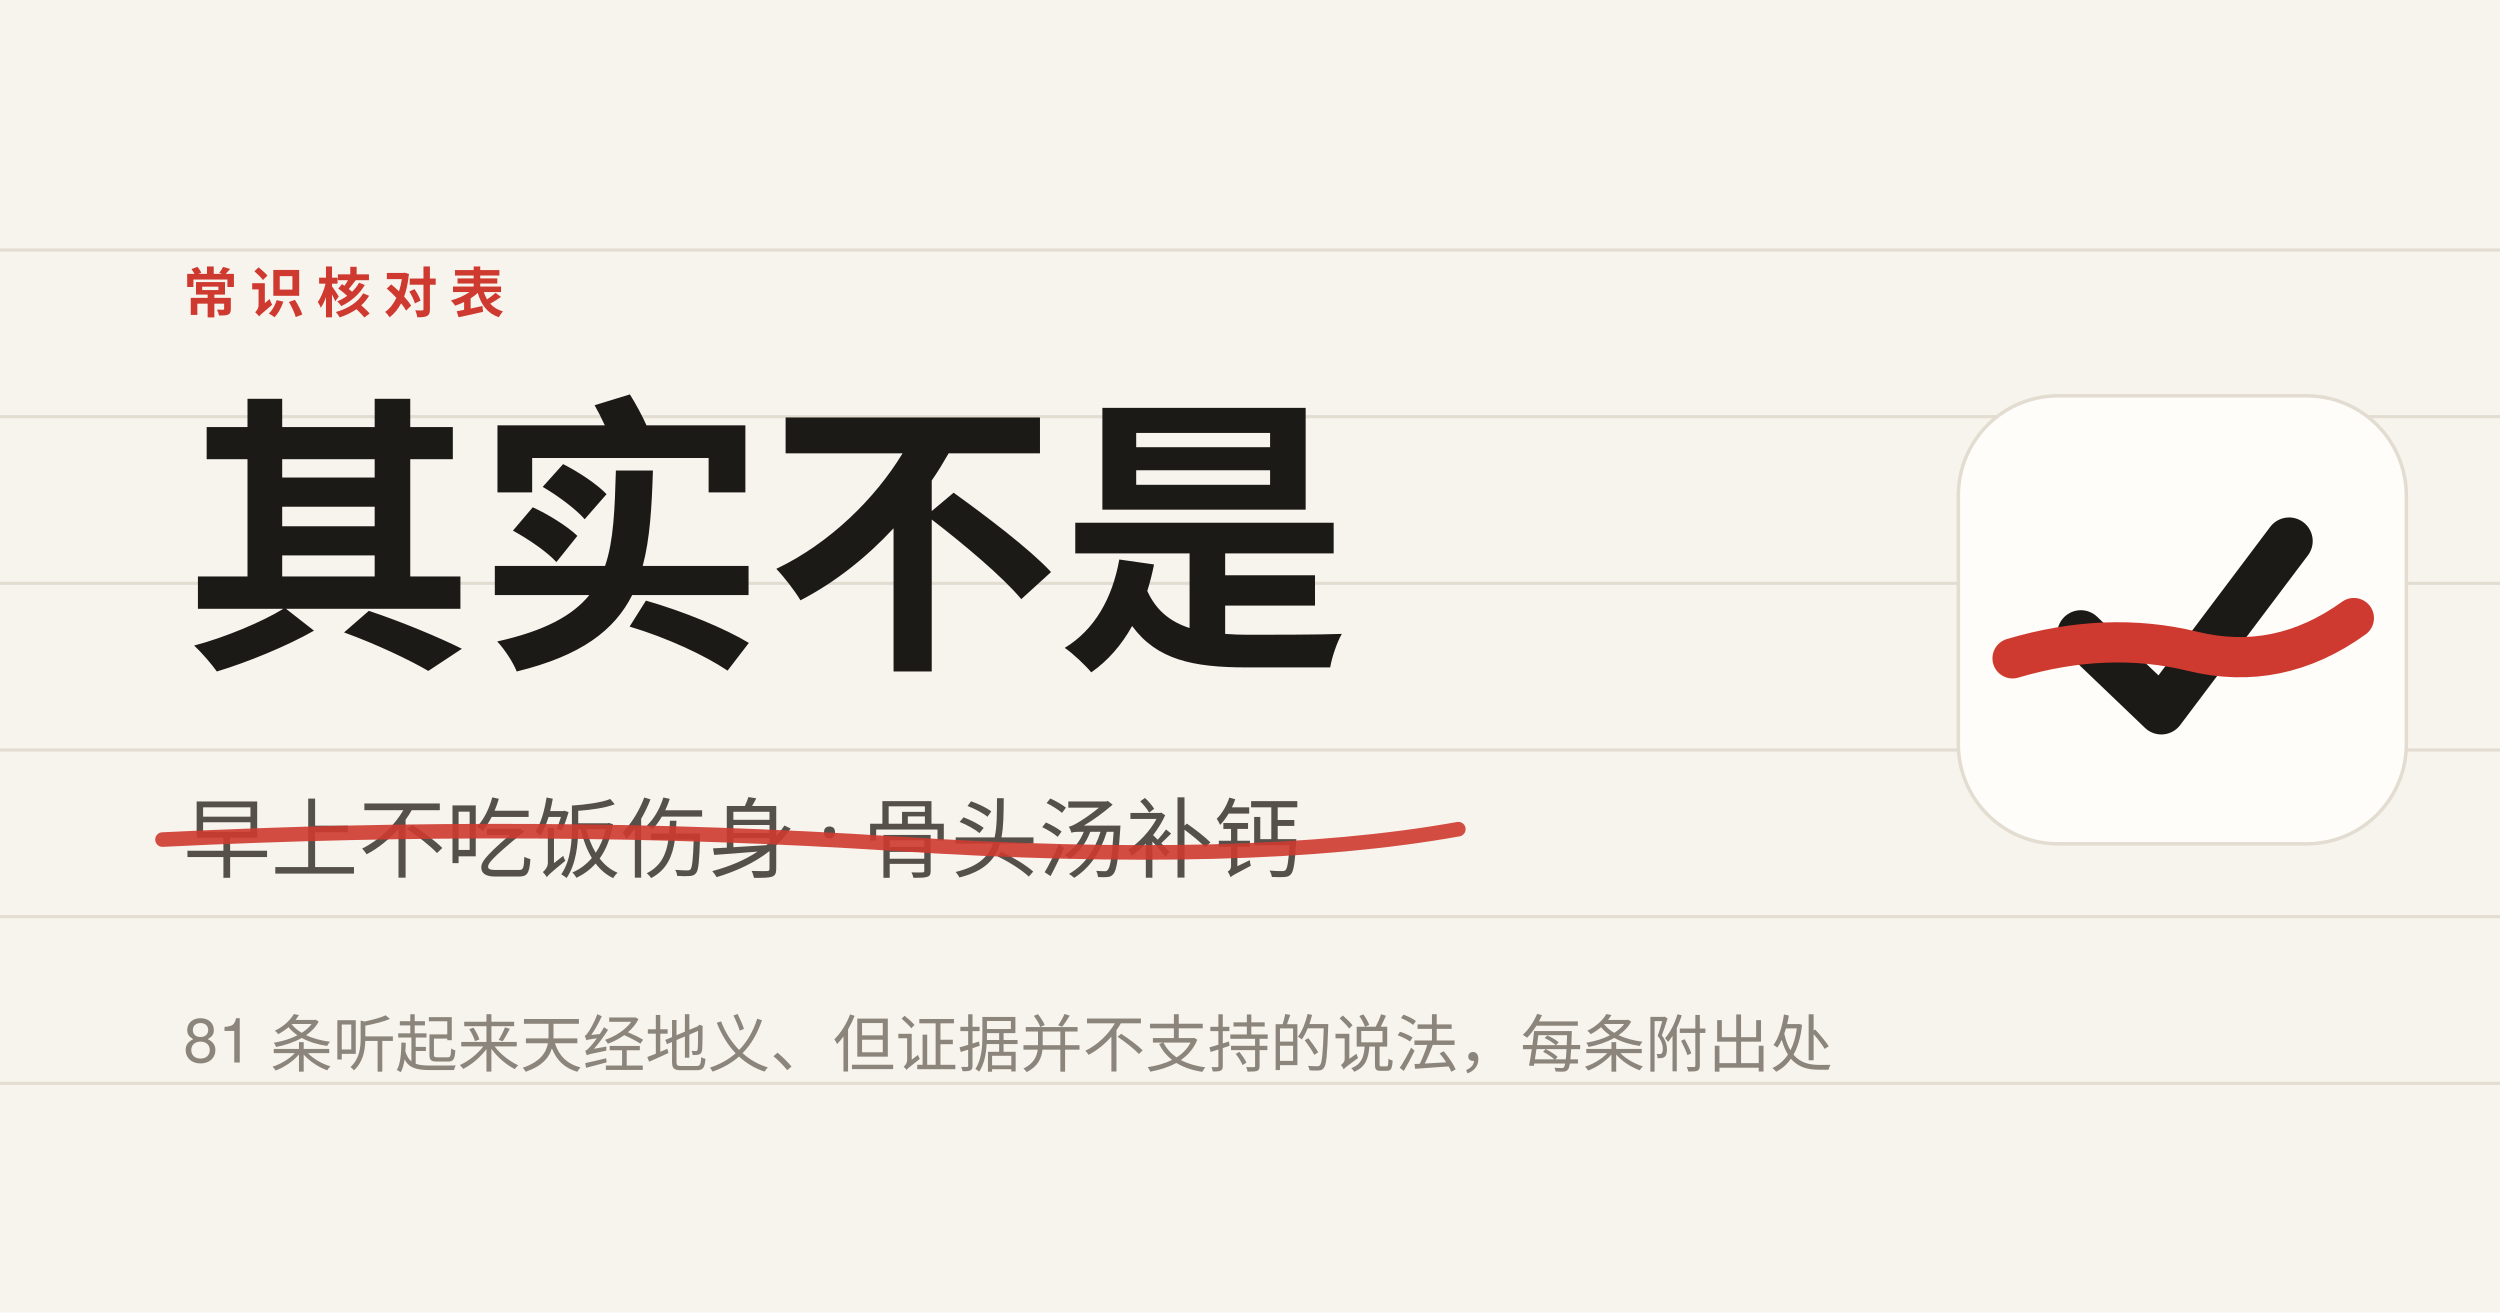
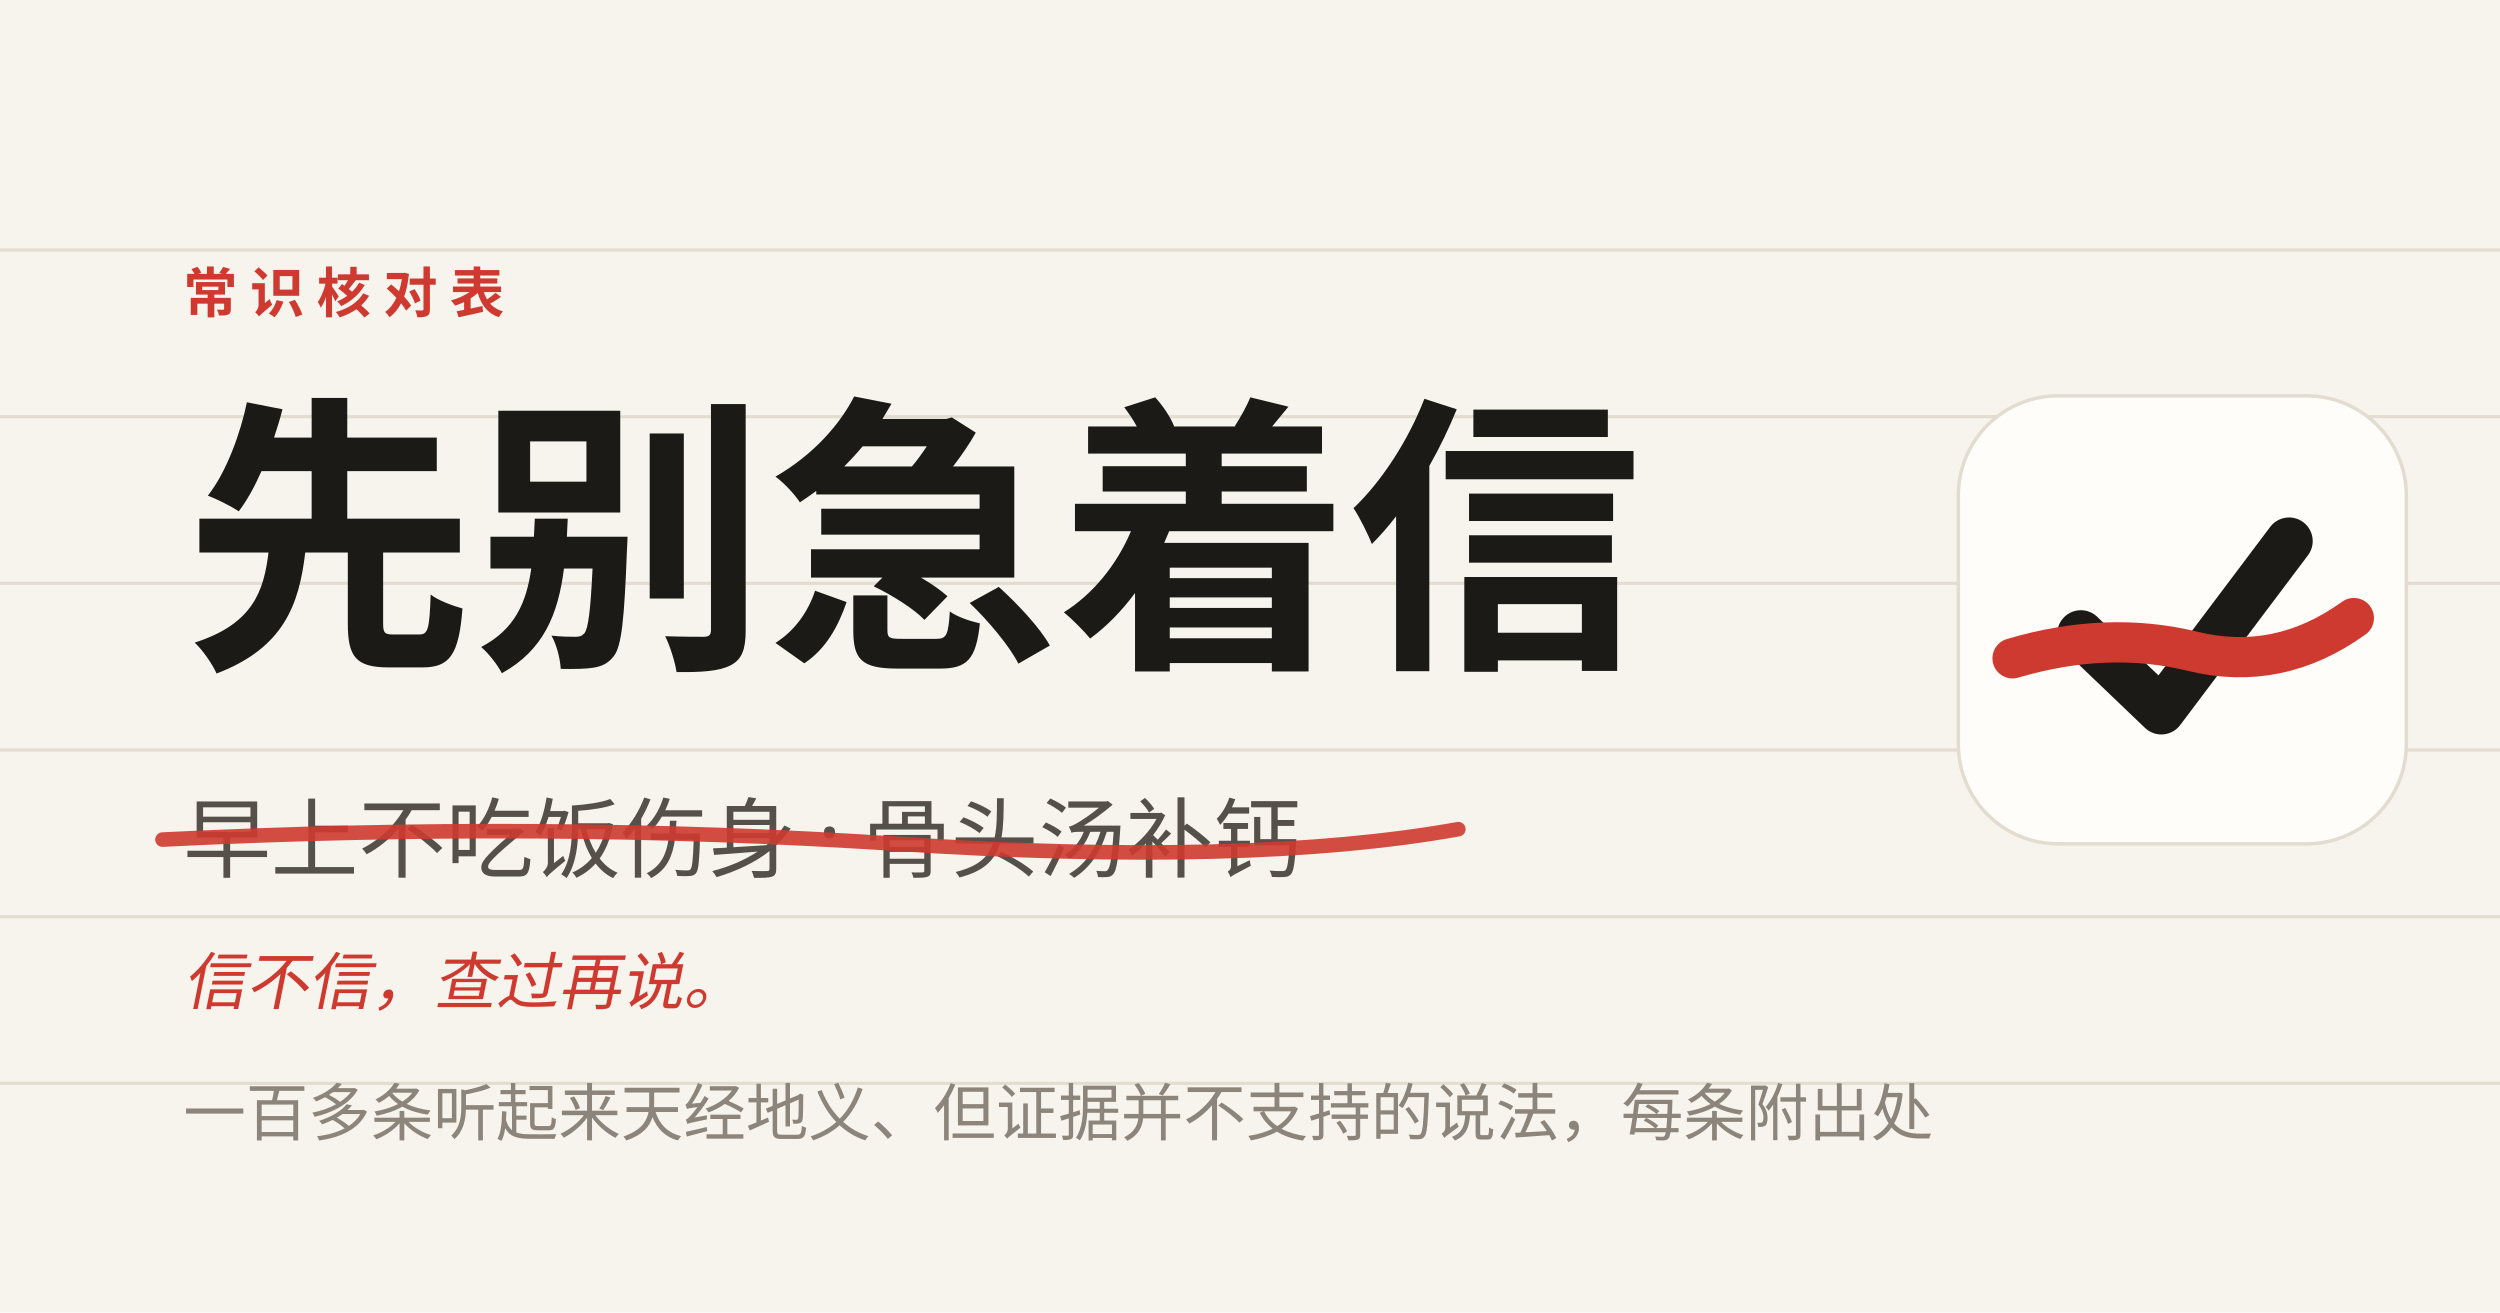
<svg xmlns="http://www.w3.org/2000/svg" viewBox="0 0 1200 630" width="1200" height="630">
  <rect width="1200" height="630" fill="#f7f4ee" />
  <g stroke="#e2dcd1" stroke-width="1.5">
    <line x1="0" y1="120" x2="1200" y2="120" />
    <line x1="0" y1="200" x2="1200" y2="200" />
    <line x1="0" y1="280" x2="1200" y2="280" />
    <line x1="0" y1="360" x2="1200" y2="360" />
    <line x1="0" y1="440" x2="1200" y2="440" />
    <line x1="0" y1="520" x2="1200" y2="520" />
  </g>
  <text x="88" y="150" font-family="PingFang SC, Helvetica Neue, sans-serif" font-size="26" font-weight="600" letter-spacing="6" fill="#cf3a30">常识核对表</text>
-   <text x="88" y="310" font-family="Songti SC, Noto Serif SC, Georgia, serif" font-size="140" font-weight="700" fill="#1c1a17">其实不是</text>
+   <text x="88" y="310" font-family="Songti SC, Noto Serif SC, Georgia, serif" font-size="140" font-weight="700" fill="#1c1a17">先别急着信</text>
  <g>
    <text x="88" y="418" font-family="Songti SC, Noto Serif SC, Georgia, serif" font-size="42" fill="#55504a">早上不吃饭伤身 · 骨头汤补钙</text>
    <path d="M78 403 Q 260 394 430 405 T 700 398" fill="none" stroke="#cf3a30" stroke-width="7" stroke-linecap="round" opacity="0.9" />
  </g>
-   <text x="88" y="510" font-family="PingFang SC, Helvetica Neue, sans-serif" font-size="30" fill="#8c857c">81 条听起来天经地义、但证据并不支持的说法，每条附出处</text>
+   <text x="88" y="482" font-family="Songti SC, Noto Serif SC, Georgia, serif" font-size="30" font-style="italic" fill="#cf3a30">信不信，查过再说。</text>
+   <text x="88" y="545" font-family="PingFang SC, Helvetica Neue, sans-serif" font-size="30" fill="#8c857c">一百多条听起来天经地义、但证据并不支持的说法，每条附出处</text>
  <g transform="translate(940 190) scale(0.42)">
    <rect width="512" height="512" rx="114" fill="#fffdf9" stroke="#e2dcd1" stroke-width="4" />
    <path d="M140 272 L232 360 L378 166" fill="none" stroke="#1c1a17" stroke-width="54" stroke-linecap="round" stroke-linejoin="round" />
    <path d="M62 300 Q 170 268 268 292 T 452 254" fill="none" stroke="#cf3a30" stroke-width="46" stroke-linecap="round" />
  </g>
</svg>
